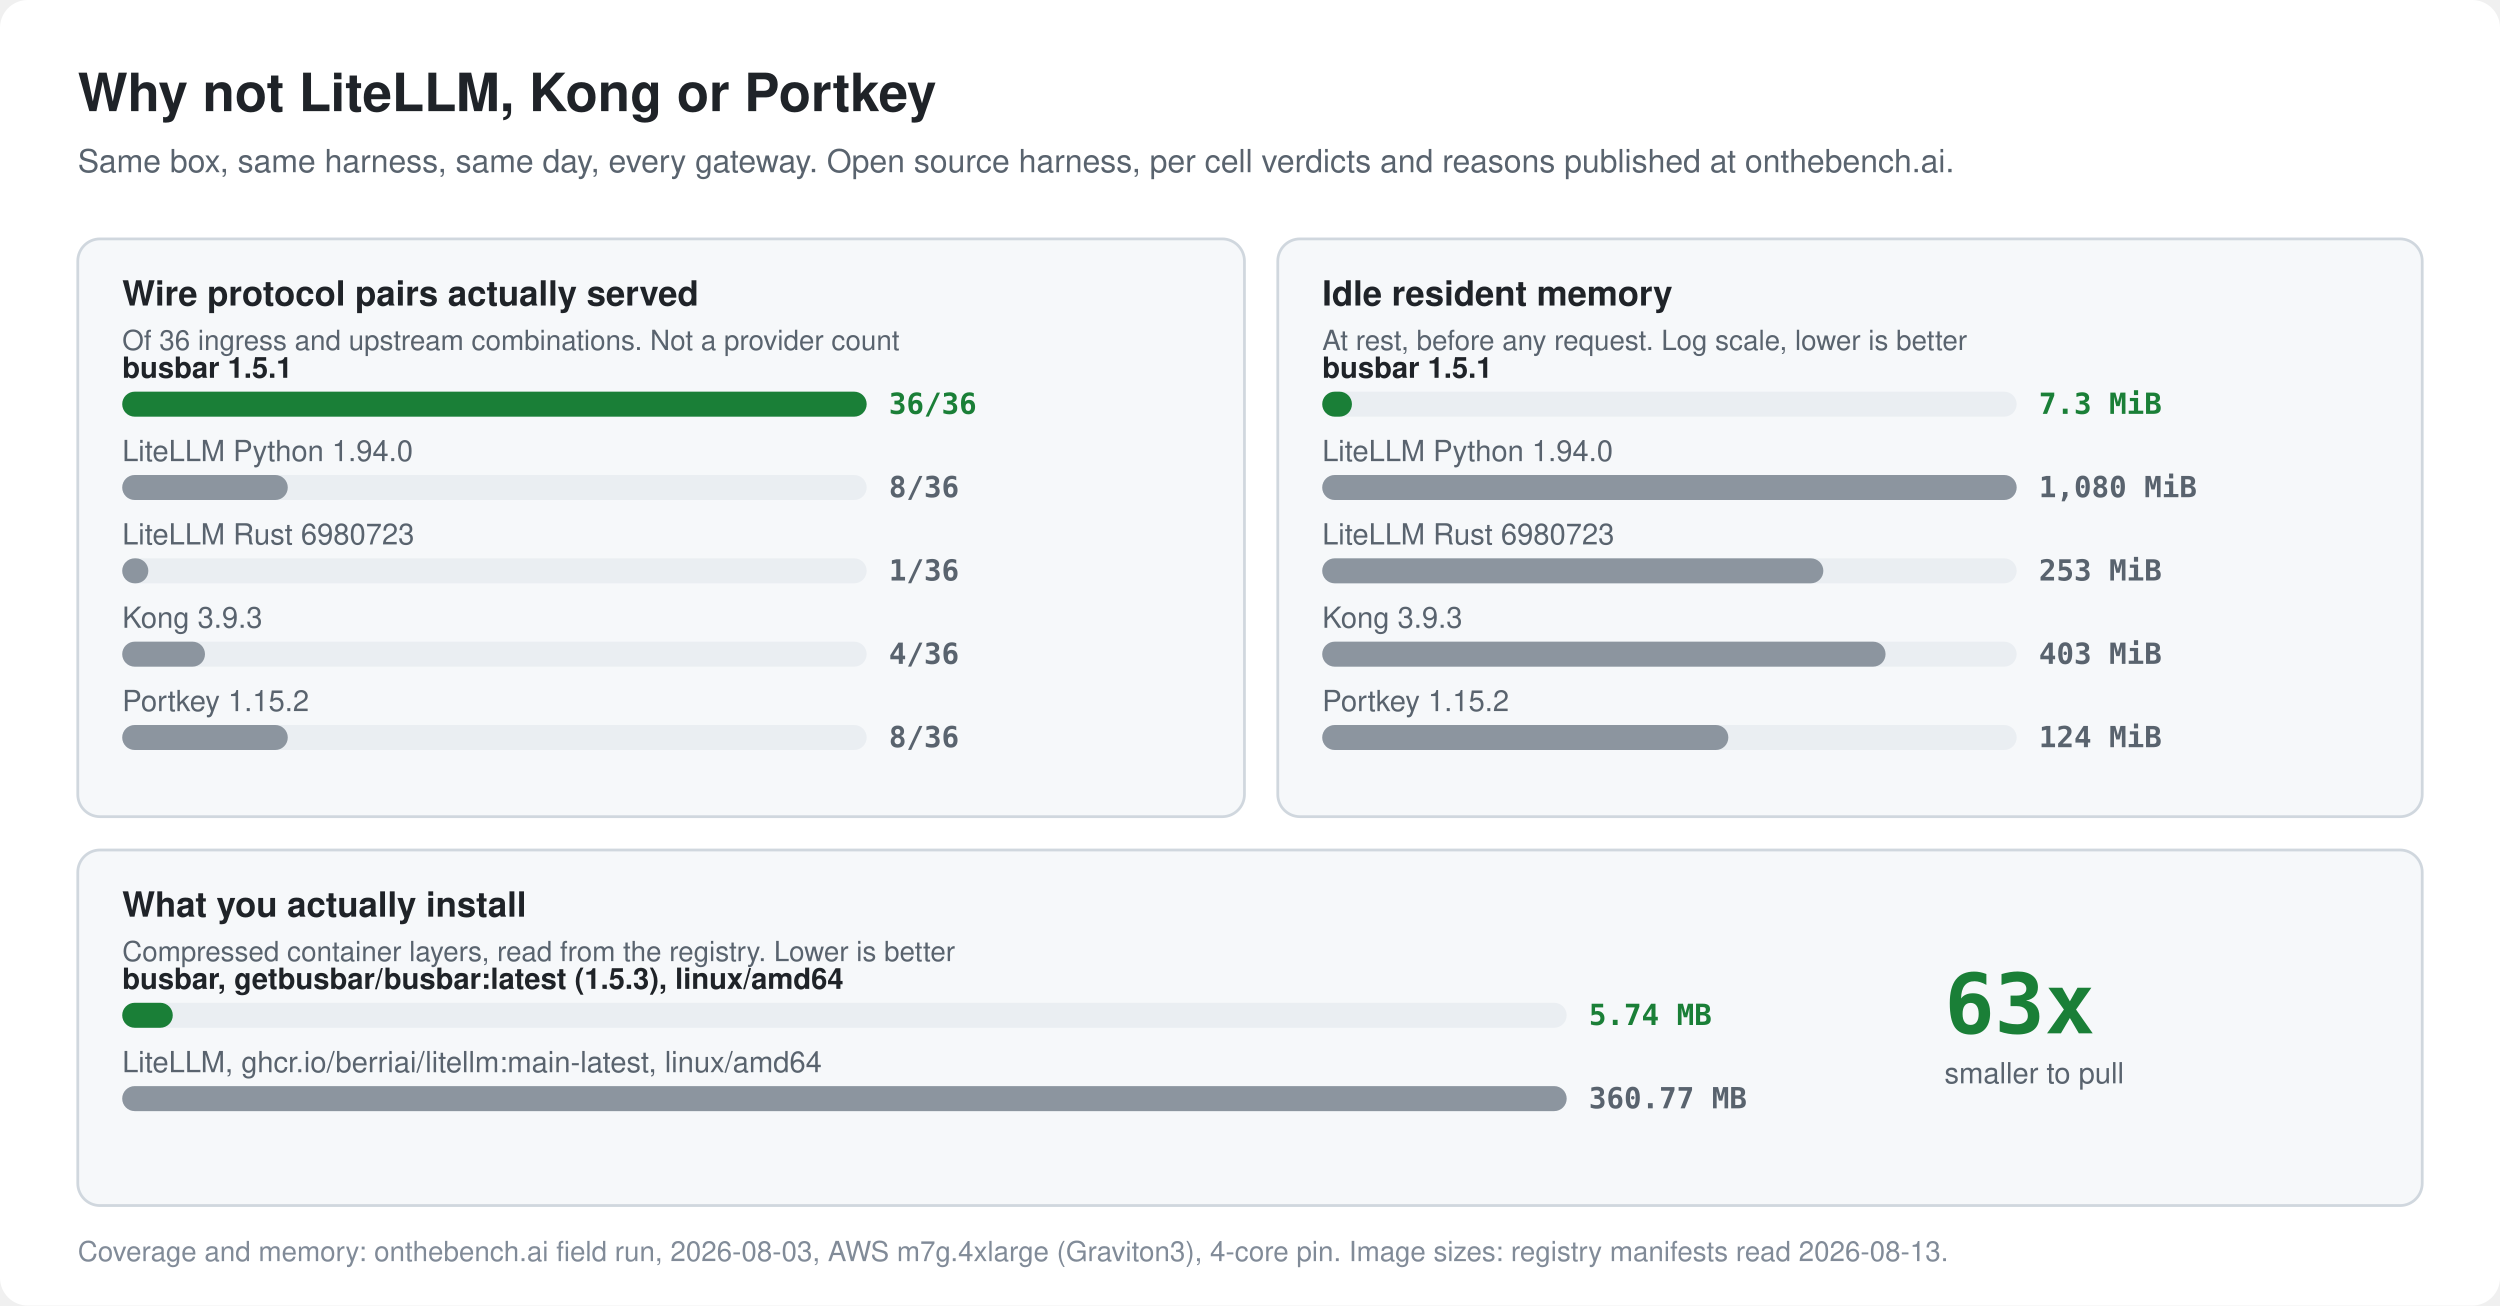
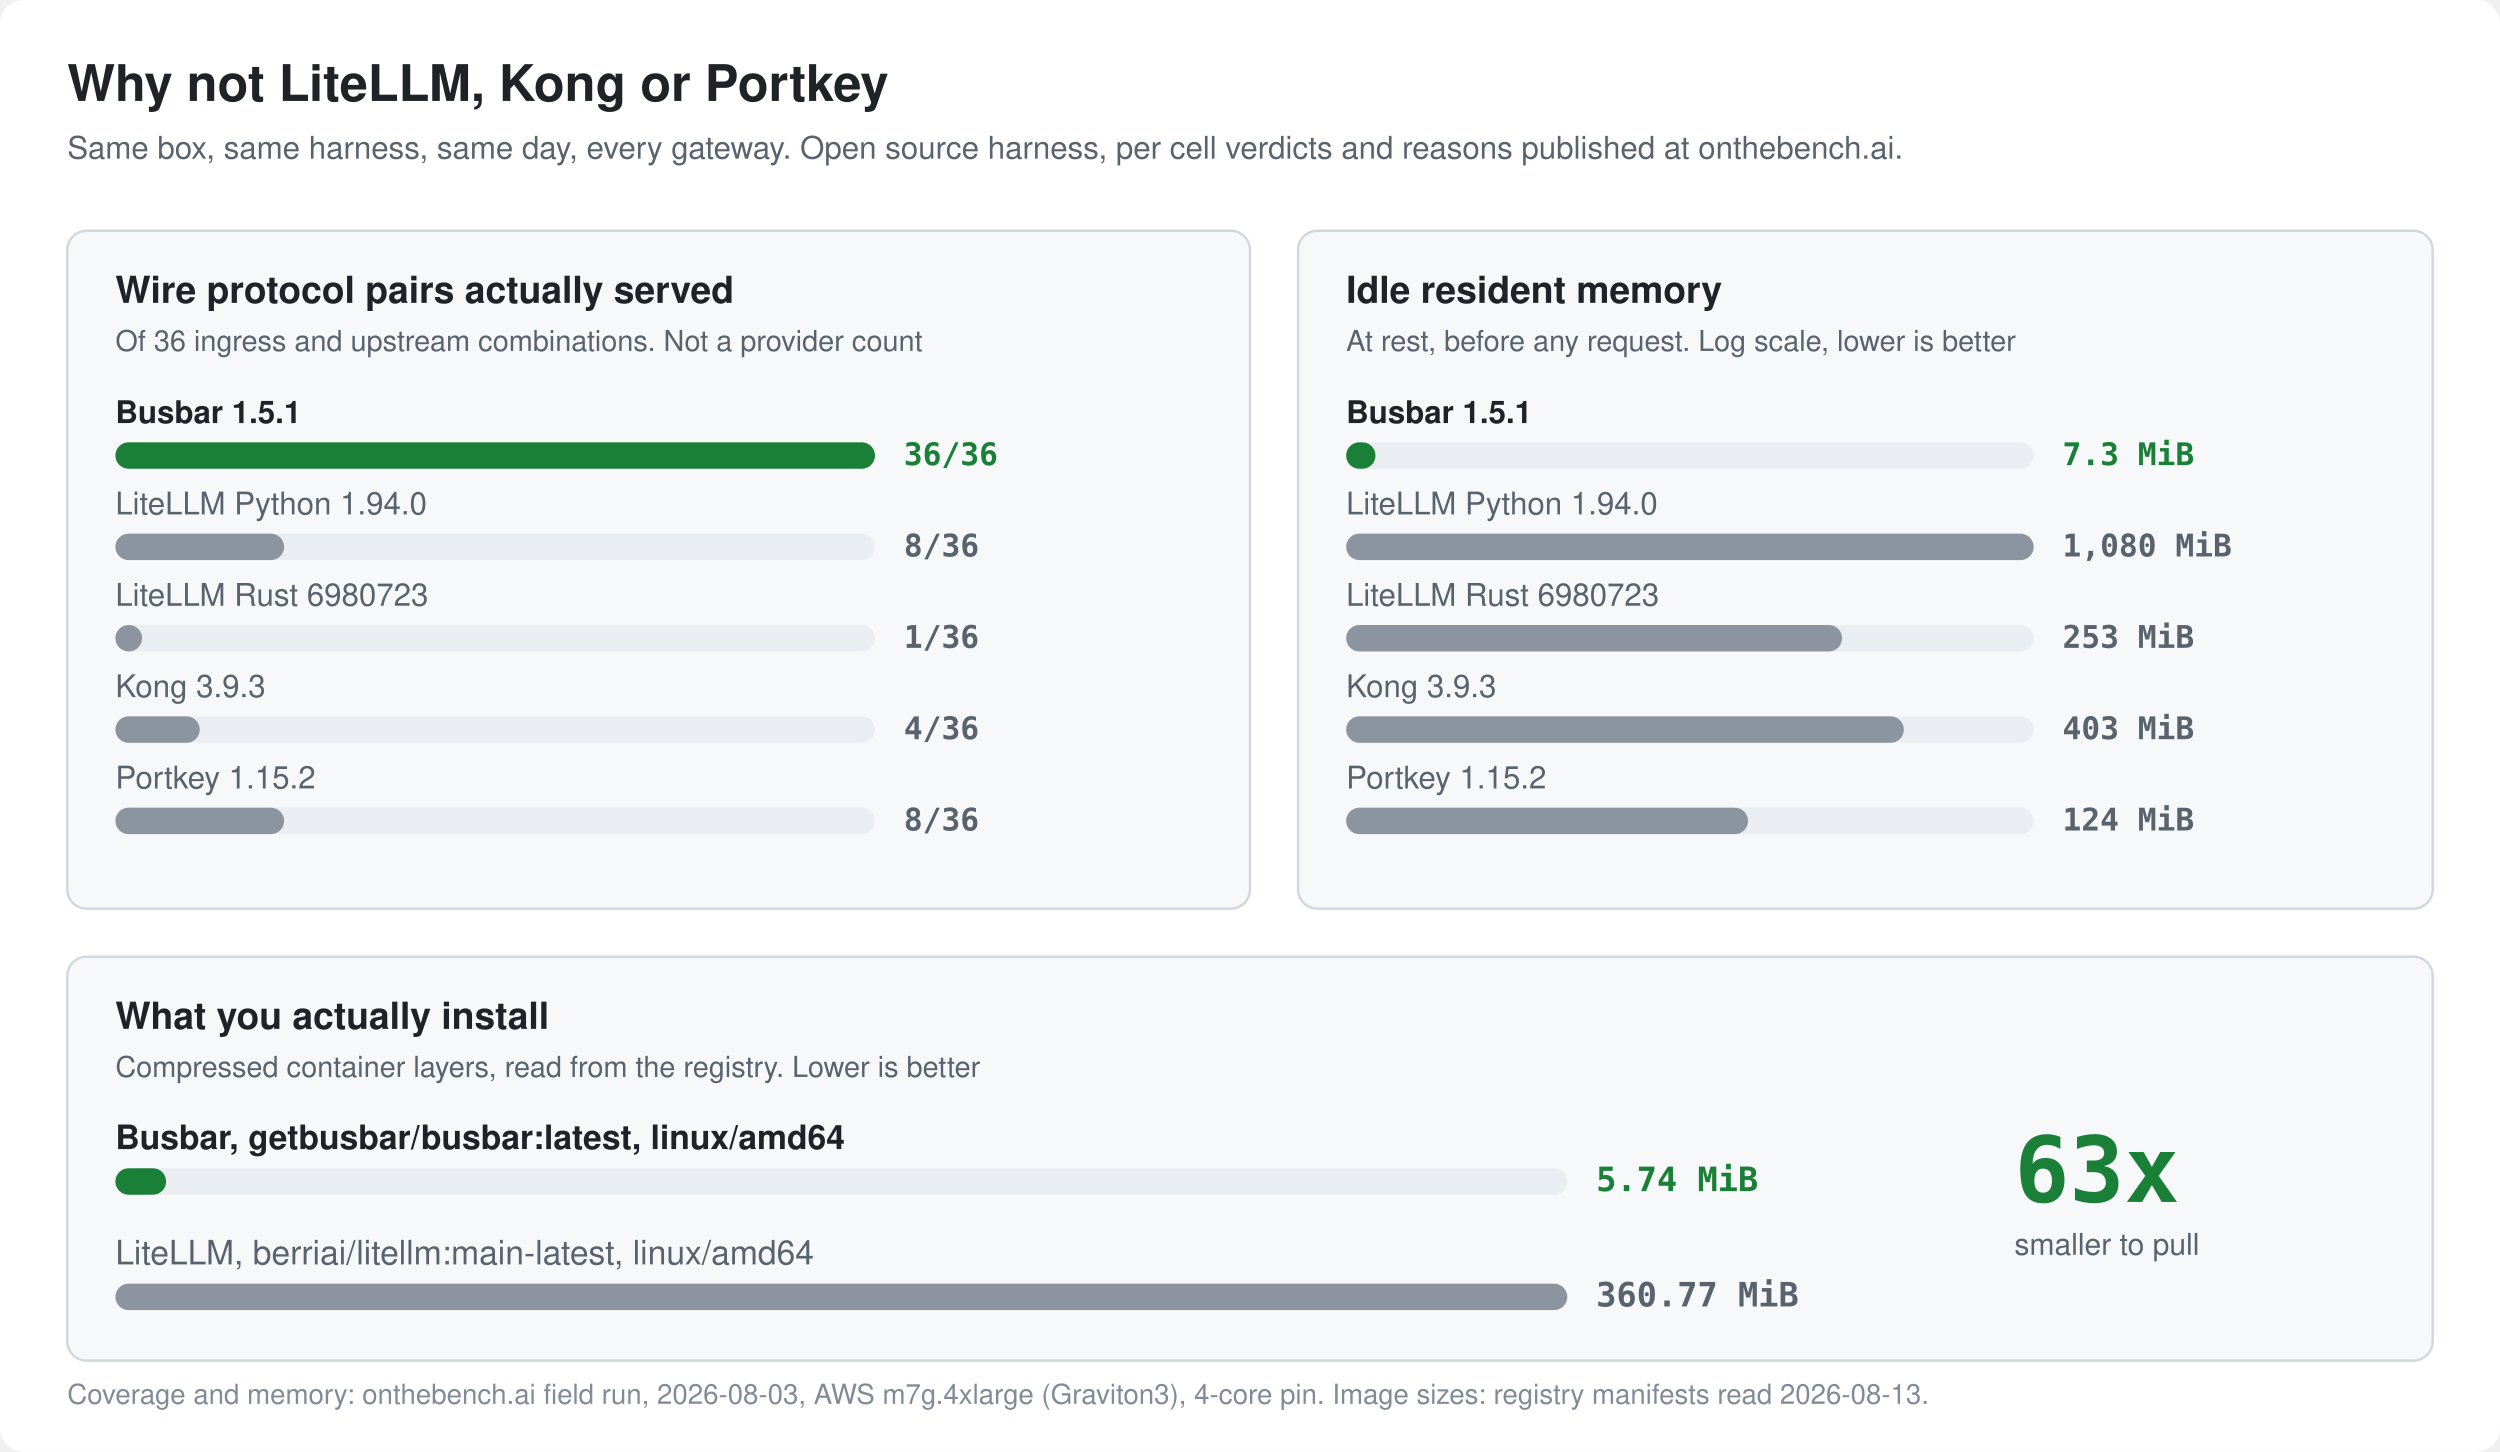
- <svg xmlns="http://www.w3.org/2000/svg" width="900" height="470" viewBox="0 0 900 470" role="img" aria-label="Why not LiteLLM, Kong or Portkey">
-   <rect width="900" height="470" rx="10" fill="#ffffff" />
-   <text x="28.0" y="40.0" font-family="ui-sans-serif,-apple-system,BlinkMacSystemFont,'Segoe UI',Helvetica,Arial,sans-serif" font-size="19" font-weight="650" fill="#1f2328" text-anchor="start">Why not LiteLLM, Kong or Portkey</text>
-   <text x="28.0" y="62.0" font-family="ui-sans-serif,-apple-system,BlinkMacSystemFont,'Segoe UI',Helvetica,Arial,sans-serif" font-size="11.5" font-weight="400" fill="#59636e" text-anchor="start">Same box, same harness, same day, every gateway. Open source harness, per cell verdicts and reasons published at onthebench.ai.</text>
-   <rect x="28.0" y="86.0" width="420.0" height="208.0" rx="8" fill="#f6f8fa" stroke="#d0d7de" stroke-width="1" />
-   <text x="44.0" y="110.0" font-family="ui-sans-serif,-apple-system,BlinkMacSystemFont,'Segoe UI',Helvetica,Arial,sans-serif" font-size="12.5" font-weight="700" fill="#1f2328" text-anchor="start">Wire protocol pairs actually served</text>
-   <text x="44.0" y="126.0" font-family="ui-sans-serif,-apple-system,BlinkMacSystemFont,'Segoe UI',Helvetica,Arial,sans-serif" font-size="10" font-weight="400" fill="#59636e" text-anchor="start">Of 36 ingress and upstream combinations. Not a provider count</text>
-   <text x="44.0" y="136.0" font-family="ui-sans-serif,-apple-system,BlinkMacSystemFont,'Segoe UI',Helvetica,Arial,sans-serif" font-size="10.5" font-weight="700" fill="#1f2328" text-anchor="start">busbar 1.5.1</text>
-   <rect x="44.0" y="141.0" width="268.0" height="9.0" rx="4.5" fill="#eaeef2" />
-   <rect x="44.0" y="141.0" width="268.0" height="9.0" rx="4.5" fill="#1a7f37" />
-   <text x="320.0" y="149.0" font-family="ui-monospace,SFMono-Regular,'SF Mono',Menlo,Consolas,monospace" font-size="10.5" font-weight="700" fill="#1a7f37" text-anchor="start">36/36</text>
-   <text x="44.0" y="166.0" font-family="ui-sans-serif,-apple-system,BlinkMacSystemFont,'Segoe UI',Helvetica,Arial,sans-serif" font-size="10.5" font-weight="500" fill="#59636e" text-anchor="start">LiteLLM Python 1.94.0</text>
-   <rect x="44.0" y="171.0" width="268.0" height="9.0" rx="4.5" fill="#eaeef2" />
-   <rect x="44.0" y="171.0" width="59.6" height="9.0" rx="4.5" fill="#8c959f" />
-   <text x="320.0" y="179.0" font-family="ui-monospace,SFMono-Regular,'SF Mono',Menlo,Consolas,monospace" font-size="10.5" font-weight="600" fill="#59636e" text-anchor="start">8/36</text>
-   <text x="44.0" y="196.0" font-family="ui-sans-serif,-apple-system,BlinkMacSystemFont,'Segoe UI',Helvetica,Arial,sans-serif" font-size="10.5" font-weight="500" fill="#59636e" text-anchor="start">LiteLLM Rust 6980723</text>
-   <rect x="44.0" y="201.0" width="268.0" height="9.0" rx="4.5" fill="#eaeef2" />
-   <rect x="44.0" y="201.0" width="9.4" height="9.0" rx="4.5" fill="#8c959f" />
-   <text x="320.0" y="209.0" font-family="ui-monospace,SFMono-Regular,'SF Mono',Menlo,Consolas,monospace" font-size="10.5" font-weight="600" fill="#59636e" text-anchor="start">1/36</text>
-   <text x="44.0" y="226.0" font-family="ui-sans-serif,-apple-system,BlinkMacSystemFont,'Segoe UI',Helvetica,Arial,sans-serif" font-size="10.5" font-weight="500" fill="#59636e" text-anchor="start">Kong 3.9.3</text>
-   <rect x="44.0" y="231.0" width="268.0" height="9.0" rx="4.5" fill="#eaeef2" />
-   <rect x="44.0" y="231.0" width="29.8" height="9.0" rx="4.5" fill="#8c959f" />
-   <text x="320.0" y="239.0" font-family="ui-monospace,SFMono-Regular,'SF Mono',Menlo,Consolas,monospace" font-size="10.5" font-weight="600" fill="#59636e" text-anchor="start">4/36</text>
-   <text x="44.0" y="256.0" font-family="ui-sans-serif,-apple-system,BlinkMacSystemFont,'Segoe UI',Helvetica,Arial,sans-serif" font-size="10.5" font-weight="500" fill="#59636e" text-anchor="start">Portkey 1.15.2</text>
-   <rect x="44.0" y="261.0" width="268.0" height="9.0" rx="4.5" fill="#eaeef2" />
-   <rect x="44.0" y="261.0" width="59.6" height="9.0" rx="4.5" fill="#8c959f" />
-   <text x="320.0" y="269.0" font-family="ui-monospace,SFMono-Regular,'SF Mono',Menlo,Consolas,monospace" font-size="10.5" font-weight="600" fill="#59636e" text-anchor="start">8/36</text>
-   <rect x="460.0" y="86.0" width="412.0" height="208.0" rx="8" fill="#f6f8fa" stroke="#d0d7de" stroke-width="1" />
-   <text x="476.0" y="110.0" font-family="ui-sans-serif,-apple-system,BlinkMacSystemFont,'Segoe UI',Helvetica,Arial,sans-serif" font-size="12.5" font-weight="700" fill="#1f2328" text-anchor="start">Idle resident memory</text>
-   <text x="476.0" y="126.0" font-family="ui-sans-serif,-apple-system,BlinkMacSystemFont,'Segoe UI',Helvetica,Arial,sans-serif" font-size="10" font-weight="400" fill="#59636e" text-anchor="start">At rest, before any request. Log scale, lower is better</text>
-   <text x="476.0" y="136.0" font-family="ui-sans-serif,-apple-system,BlinkMacSystemFont,'Segoe UI',Helvetica,Arial,sans-serif" font-size="10.5" font-weight="700" fill="#1f2328" text-anchor="start">busbar 1.5.1</text>
-   <rect x="476.0" y="141.0" width="250.0" height="9.0" rx="4.5" fill="#eaeef2" />
-   <rect x="476.0" y="141.0" width="10.7" height="9.0" rx="4.5" fill="#1a7f37" />
-   <text x="734.0" y="149.0" font-family="ui-monospace,SFMono-Regular,'SF Mono',Menlo,Consolas,monospace" font-size="10.5" font-weight="700" fill="#1a7f37" text-anchor="start">7.3 MiB</text>
-   <text x="476.0" y="166.0" font-family="ui-sans-serif,-apple-system,BlinkMacSystemFont,'Segoe UI',Helvetica,Arial,sans-serif" font-size="10.5" font-weight="500" fill="#59636e" text-anchor="start">LiteLLM Python 1.94.0</text>
-   <rect x="476.0" y="171.0" width="250.0" height="9.0" rx="4.5" fill="#eaeef2" />
-   <rect x="476.0" y="171.0" width="250.0" height="9.0" rx="4.5" fill="#8c959f" />
-   <text x="734.0" y="179.0" font-family="ui-monospace,SFMono-Regular,'SF Mono',Menlo,Consolas,monospace" font-size="10.5" font-weight="600" fill="#59636e" text-anchor="start">1,080 MiB</text>
-   <text x="476.0" y="196.0" font-family="ui-sans-serif,-apple-system,BlinkMacSystemFont,'Segoe UI',Helvetica,Arial,sans-serif" font-size="10.5" font-weight="500" fill="#59636e" text-anchor="start">LiteLLM Rust 6980723</text>
-   <rect x="476.0" y="201.0" width="250.0" height="9.0" rx="4.5" fill="#eaeef2" />
-   <rect x="476.0" y="201.0" width="180.4" height="9.0" rx="4.5" fill="#8c959f" />
-   <text x="734.0" y="209.0" font-family="ui-monospace,SFMono-Regular,'SF Mono',Menlo,Consolas,monospace" font-size="10.5" font-weight="600" fill="#59636e" text-anchor="start">253 MiB</text>
-   <text x="476.0" y="226.0" font-family="ui-sans-serif,-apple-system,BlinkMacSystemFont,'Segoe UI',Helvetica,Arial,sans-serif" font-size="10.5" font-weight="500" fill="#59636e" text-anchor="start">Kong 3.9.3</text>
-   <rect x="476.0" y="231.0" width="250.0" height="9.0" rx="4.5" fill="#eaeef2" />
-   <rect x="476.0" y="231.0" width="202.8" height="9.0" rx="4.5" fill="#8c959f" />
-   <text x="734.0" y="239.0" font-family="ui-monospace,SFMono-Regular,'SF Mono',Menlo,Consolas,monospace" font-size="10.5" font-weight="600" fill="#59636e" text-anchor="start">403 MiB</text>
-   <text x="476.0" y="256.0" font-family="ui-sans-serif,-apple-system,BlinkMacSystemFont,'Segoe UI',Helvetica,Arial,sans-serif" font-size="10.5" font-weight="500" fill="#59636e" text-anchor="start">Portkey 1.15.2</text>
-   <rect x="476.0" y="261.0" width="250.0" height="9.0" rx="4.5" fill="#eaeef2" />
-   <rect x="476.0" y="261.0" width="146.2" height="9.0" rx="4.5" fill="#8c959f" />
-   <text x="734.0" y="269.0" font-family="ui-monospace,SFMono-Regular,'SF Mono',Menlo,Consolas,monospace" font-size="10.5" font-weight="600" fill="#59636e" text-anchor="start">124 MiB</text>
-   <rect x="28.0" y="306.0" width="844.0" height="128.0" rx="8" fill="#f6f8fa" stroke="#d0d7de" stroke-width="1" />
-   <text x="44.0" y="330.0" font-family="ui-sans-serif,-apple-system,BlinkMacSystemFont,'Segoe UI',Helvetica,Arial,sans-serif" font-size="12.5" font-weight="700" fill="#1f2328" text-anchor="start">What you actually install</text>
-   <text x="44.0" y="346.0" font-family="ui-sans-serif,-apple-system,BlinkMacSystemFont,'Segoe UI',Helvetica,Arial,sans-serif" font-size="10" font-weight="400" fill="#59636e" text-anchor="start">Compressed container layers, read from the registry. Lower is better</text>
-   <text x="44.0" y="356.0" font-family="ui-sans-serif,-apple-system,BlinkMacSystemFont,'Segoe UI',Helvetica,Arial,sans-serif" font-size="10.5" font-weight="700" fill="#1f2328" text-anchor="start">busbar, getbusbar/busbar:latest (1.5.3), linux/amd64</text>
-   <rect x="44.0" y="361.0" width="520.0" height="9.0" rx="4.5" fill="#eaeef2" />
-   <rect x="44.0" y="361.0" width="18.2" height="9.0" rx="4.5" fill="#1a7f37" />
-   <text x="572.0" y="369.0" font-family="ui-monospace,SFMono-Regular,'SF Mono',Menlo,Consolas,monospace" font-size="10.5" font-weight="700" fill="#1a7f37" text-anchor="start">5.74 MB</text>
-   <text x="44.0" y="386.0" font-family="ui-sans-serif,-apple-system,BlinkMacSystemFont,'Segoe UI',Helvetica,Arial,sans-serif" font-size="10.5" font-weight="500" fill="#59636e" text-anchor="start">LiteLLM, ghcr.io/berriai/litellm:main-latest, linux/amd64</text>
-   <rect x="44.0" y="391.0" width="520.0" height="9.0" rx="4.5" fill="#eaeef2" />
-   <rect x="44.0" y="391.0" width="520.0" height="9.0" rx="4.5" fill="#8c959f" />
-   <text x="572.0" y="399.0" font-family="ui-monospace,SFMono-Regular,'SF Mono',Menlo,Consolas,monospace" font-size="10.5" font-weight="600" fill="#59636e" text-anchor="start">360.77 MB</text>
-   <text x="700.0" y="372.0" font-family="ui-monospace,SFMono-Regular,'SF Mono',Menlo,Consolas,monospace" font-size="30" font-weight="700" fill="#1a7f37" text-anchor="start">63x</text>
-   <text x="700.0" y="390.0" font-family="ui-sans-serif,-apple-system,BlinkMacSystemFont,'Segoe UI',Helvetica,Arial,sans-serif" font-size="10.5" font-weight="400" fill="#59636e" text-anchor="start">smaller to pull</text>
-   <text x="28.0" y="454.0" font-family="ui-sans-serif,-apple-system,BlinkMacSystemFont,'Segoe UI',Helvetica,Arial,sans-serif" font-size="10" font-weight="400" fill="#818b98" text-anchor="start">Coverage and memory: onthebench.ai field run, 2026-08-03, AWS m7g.4xlarge (Graviton3), 4-core pin. Image sizes: registry manifests read 2026-08-13.</text>
+ <svg xmlns="http://www.w3.org/2000/svg" width="1040" height="604" viewBox="0 0 1040 604" role="img" aria-label="Why not LiteLLM, Kong or Portkey">
+   <rect width="1040" height="604" rx="10" fill="#ffffff" />
+   <text x="28.0" y="42.0" font-family="ui-sans-serif,-apple-system,BlinkMacSystemFont,'Segoe UI',Helvetica,Arial,sans-serif" font-size="21" font-weight="650" fill="#1f2328" text-anchor="start">Why not LiteLLM, Kong or Portkey</text>
+   <text x="28.0" y="66.0" font-family="ui-sans-serif,-apple-system,BlinkMacSystemFont,'Segoe UI',Helvetica,Arial,sans-serif" font-size="13" font-weight="400" fill="#59636e" text-anchor="start">Same box, same harness, same day, every gateway. Open source harness, per cell verdicts and reasons published at onthebench.ai.</text>
+   <rect x="28.0" y="96.0" width="492.0" height="282.0" rx="8" fill="#f6f8fa" stroke="#d0d7de" stroke-width="1" />
+   <text x="48.0" y="126.0" font-family="ui-sans-serif,-apple-system,BlinkMacSystemFont,'Segoe UI',Helvetica,Arial,sans-serif" font-size="15.5" font-weight="700" fill="#1f2328" text-anchor="start">Wire protocol pairs actually served</text>
+   <text x="48.0" y="146.0" font-family="ui-sans-serif,-apple-system,BlinkMacSystemFont,'Segoe UI',Helvetica,Arial,sans-serif" font-size="12" font-weight="400" fill="#59636e" text-anchor="start">Of 36 ingress and upstream combinations. Not a provider count</text>
+   <text x="48.0" y="176.0" font-family="ui-sans-serif,-apple-system,BlinkMacSystemFont,'Segoe UI',Helvetica,Arial,sans-serif" font-size="13" font-weight="700" fill="#1f2328" text-anchor="start">Busbar 1.5.1</text>
+   <rect x="48.0" y="184.0" width="316.0" height="11.0" rx="5.5" fill="#eaeef2" />
+   <rect x="48.0" y="184.0" width="316.0" height="11.0" rx="5.5" fill="#1a7f37" />
+   <text x="376.0" y="193.5" font-family="ui-monospace,SFMono-Regular,'SF Mono',Menlo,Consolas,monospace" font-size="13" font-weight="700" fill="#1a7f37" text-anchor="start">36/36</text>
+   <text x="48.0" y="214.0" font-family="ui-sans-serif,-apple-system,BlinkMacSystemFont,'Segoe UI',Helvetica,Arial,sans-serif" font-size="13" font-weight="500" fill="#59636e" text-anchor="start">LiteLLM Python 1.94.0</text>
+   <rect x="48.0" y="222.0" width="316.0" height="11.0" rx="5.5" fill="#eaeef2" />
+   <rect x="48.0" y="222.0" width="70.2" height="11.0" rx="5.5" fill="#8c959f" />
+   <text x="376.0" y="231.5" font-family="ui-monospace,SFMono-Regular,'SF Mono',Menlo,Consolas,monospace" font-size="13" font-weight="600" fill="#59636e" text-anchor="start">8/36</text>
+   <text x="48.0" y="252.0" font-family="ui-sans-serif,-apple-system,BlinkMacSystemFont,'Segoe UI',Helvetica,Arial,sans-serif" font-size="13" font-weight="500" fill="#59636e" text-anchor="start">LiteLLM Rust 6980723</text>
+   <rect x="48.0" y="260.0" width="316.0" height="11.0" rx="5.5" fill="#eaeef2" />
+   <rect x="48.0" y="260.0" width="11.1" height="11.0" rx="5.5" fill="#8c959f" />
+   <text x="376.0" y="269.5" font-family="ui-monospace,SFMono-Regular,'SF Mono',Menlo,Consolas,monospace" font-size="13" font-weight="600" fill="#59636e" text-anchor="start">1/36</text>
+   <text x="48.0" y="290.0" font-family="ui-sans-serif,-apple-system,BlinkMacSystemFont,'Segoe UI',Helvetica,Arial,sans-serif" font-size="13" font-weight="500" fill="#59636e" text-anchor="start">Kong 3.9.3</text>
+   <rect x="48.0" y="298.0" width="316.0" height="11.0" rx="5.5" fill="#eaeef2" />
+   <rect x="48.0" y="298.0" width="35.1" height="11.0" rx="5.5" fill="#8c959f" />
+   <text x="376.0" y="307.5" font-family="ui-monospace,SFMono-Regular,'SF Mono',Menlo,Consolas,monospace" font-size="13" font-weight="600" fill="#59636e" text-anchor="start">4/36</text>
+   <text x="48.0" y="328.0" font-family="ui-sans-serif,-apple-system,BlinkMacSystemFont,'Segoe UI',Helvetica,Arial,sans-serif" font-size="13" font-weight="500" fill="#59636e" text-anchor="start">Portkey 1.15.2</text>
+   <rect x="48.0" y="336.0" width="316.0" height="11.0" rx="5.5" fill="#eaeef2" />
+   <rect x="48.0" y="336.0" width="70.2" height="11.0" rx="5.5" fill="#8c959f" />
+   <text x="376.0" y="345.5" font-family="ui-monospace,SFMono-Regular,'SF Mono',Menlo,Consolas,monospace" font-size="13" font-weight="600" fill="#59636e" text-anchor="start">8/36</text>
+   <rect x="540.0" y="96.0" width="472.0" height="282.0" rx="8" fill="#f6f8fa" stroke="#d0d7de" stroke-width="1" />
+   <text x="560.0" y="126.0" font-family="ui-sans-serif,-apple-system,BlinkMacSystemFont,'Segoe UI',Helvetica,Arial,sans-serif" font-size="15.5" font-weight="700" fill="#1f2328" text-anchor="start">Idle resident memory</text>
+   <text x="560.0" y="146.0" font-family="ui-sans-serif,-apple-system,BlinkMacSystemFont,'Segoe UI',Helvetica,Arial,sans-serif" font-size="12" font-weight="400" fill="#59636e" text-anchor="start">At rest, before any request. Log scale, lower is better</text>
+   <text x="560.0" y="176.0" font-family="ui-sans-serif,-apple-system,BlinkMacSystemFont,'Segoe UI',Helvetica,Arial,sans-serif" font-size="13" font-weight="700" fill="#1f2328" text-anchor="start">Busbar 1.5.1</text>
+   <rect x="560.0" y="184.0" width="286.0" height="11.0" rx="5.5" fill="#eaeef2" />
+   <rect x="560.0" y="184.0" width="12.2" height="11.0" rx="5.5" fill="#1a7f37" />
+   <text x="858.0" y="193.5" font-family="ui-monospace,SFMono-Regular,'SF Mono',Menlo,Consolas,monospace" font-size="13" font-weight="700" fill="#1a7f37" text-anchor="start">7.3 MiB</text>
+   <text x="560.0" y="214.0" font-family="ui-sans-serif,-apple-system,BlinkMacSystemFont,'Segoe UI',Helvetica,Arial,sans-serif" font-size="13" font-weight="500" fill="#59636e" text-anchor="start">LiteLLM Python 1.94.0</text>
+   <rect x="560.0" y="222.0" width="286.0" height="11.0" rx="5.5" fill="#eaeef2" />
+   <rect x="560.0" y="222.0" width="286.0" height="11.0" rx="5.5" fill="#8c959f" />
+   <text x="858.0" y="231.5" font-family="ui-monospace,SFMono-Regular,'SF Mono',Menlo,Consolas,monospace" font-size="13" font-weight="600" fill="#59636e" text-anchor="start">1,080 MiB</text>
+   <text x="560.0" y="252.0" font-family="ui-sans-serif,-apple-system,BlinkMacSystemFont,'Segoe UI',Helvetica,Arial,sans-serif" font-size="13" font-weight="500" fill="#59636e" text-anchor="start">LiteLLM Rust 6980723</text>
+   <rect x="560.0" y="260.0" width="286.0" height="11.0" rx="5.5" fill="#eaeef2" />
+   <rect x="560.0" y="260.0" width="206.3" height="11.0" rx="5.5" fill="#8c959f" />
+   <text x="858.0" y="269.5" font-family="ui-monospace,SFMono-Regular,'SF Mono',Menlo,Consolas,monospace" font-size="13" font-weight="600" fill="#59636e" text-anchor="start">253 MiB</text>
+   <text x="560.0" y="290.0" font-family="ui-sans-serif,-apple-system,BlinkMacSystemFont,'Segoe UI',Helvetica,Arial,sans-serif" font-size="13" font-weight="500" fill="#59636e" text-anchor="start">Kong 3.9.3</text>
+   <rect x="560.0" y="298.0" width="286.0" height="11.0" rx="5.5" fill="#eaeef2" />
+   <rect x="560.0" y="298.0" width="232.0" height="11.0" rx="5.5" fill="#8c959f" />
+   <text x="858.0" y="307.5" font-family="ui-monospace,SFMono-Regular,'SF Mono',Menlo,Consolas,monospace" font-size="13" font-weight="600" fill="#59636e" text-anchor="start">403 MiB</text>
+   <text x="560.0" y="328.0" font-family="ui-sans-serif,-apple-system,BlinkMacSystemFont,'Segoe UI',Helvetica,Arial,sans-serif" font-size="13" font-weight="500" fill="#59636e" text-anchor="start">Portkey 1.15.2</text>
+   <rect x="560.0" y="336.0" width="286.0" height="11.0" rx="5.5" fill="#eaeef2" />
+   <rect x="560.0" y="336.0" width="167.2" height="11.0" rx="5.5" fill="#8c959f" />
+   <text x="858.0" y="345.5" font-family="ui-monospace,SFMono-Regular,'SF Mono',Menlo,Consolas,monospace" font-size="13" font-weight="600" fill="#59636e" text-anchor="start">124 MiB</text>
+   <rect x="28.0" y="398.0" width="984.0" height="168.0" rx="8" fill="#f6f8fa" stroke="#d0d7de" stroke-width="1" />
+   <text x="48.0" y="428.0" font-family="ui-sans-serif,-apple-system,BlinkMacSystemFont,'Segoe UI',Helvetica,Arial,sans-serif" font-size="15.5" font-weight="700" fill="#1f2328" text-anchor="start">What you actually install</text>
+   <text x="48.0" y="448.0" font-family="ui-sans-serif,-apple-system,BlinkMacSystemFont,'Segoe UI',Helvetica,Arial,sans-serif" font-size="12" font-weight="400" fill="#59636e" text-anchor="start">Compressed container layers, read from the registry. Lower is better</text>
+   <text x="48.0" y="478.0" font-family="ui-sans-serif,-apple-system,BlinkMacSystemFont,'Segoe UI',Helvetica,Arial,sans-serif" font-size="14" font-weight="700" fill="#1f2328" text-anchor="start">Busbar, getbusbar/busbar:latest, linux/amd64</text>
+   <rect x="48.0" y="486.0" width="604.0" height="11.0" rx="5.5" fill="#eaeef2" />
+   <rect x="48.0" y="486.0" width="21.1" height="11.0" rx="5.5" fill="#1a7f37" />
+   <text x="664.0" y="495.5" font-family="ui-monospace,SFMono-Regular,'SF Mono',Menlo,Consolas,monospace" font-size="14" font-weight="700" fill="#1a7f37" text-anchor="start">5.74 MiB</text>
+   <text x="48.0" y="526.0" font-family="ui-sans-serif,-apple-system,BlinkMacSystemFont,'Segoe UI',Helvetica,Arial,sans-serif" font-size="14" font-weight="500" fill="#59636e" text-anchor="start">LiteLLM, berriai/litellm:main-latest, linux/amd64</text>
+   <rect x="48.0" y="534.0" width="604.0" height="11.0" rx="5.5" fill="#eaeef2" />
+   <rect x="48.0" y="534.0" width="604.0" height="11.0" rx="5.5" fill="#8c959f" />
+   <text x="664.0" y="543.5" font-family="ui-monospace,SFMono-Regular,'SF Mono',Menlo,Consolas,monospace" font-size="14" font-weight="600" fill="#59636e" text-anchor="start">360.77 MiB</text>
+   <text x="838.0" y="500.0" font-family="ui-monospace,SFMono-Regular,'SF Mono',Menlo,Consolas,monospace" font-size="38" font-weight="700" fill="#1a7f37" text-anchor="start">63x</text>
+   <text x="838.0" y="522.0" font-family="ui-sans-serif,-apple-system,BlinkMacSystemFont,'Segoe UI',Helvetica,Arial,sans-serif" font-size="12.5" font-weight="400" fill="#59636e" text-anchor="start">smaller to pull</text>
+   <text x="28.0" y="584.0" font-family="ui-sans-serif,-apple-system,BlinkMacSystemFont,'Segoe UI',Helvetica,Arial,sans-serif" font-size="11.5" font-weight="400" fill="#818b98" text-anchor="start">Coverage and memory: onthebench.ai field run, 2026-08-03, AWS m7g.4xlarge (Graviton3), 4-core pin. Image sizes: registry manifests read 2026-08-13.</text>
</svg>
